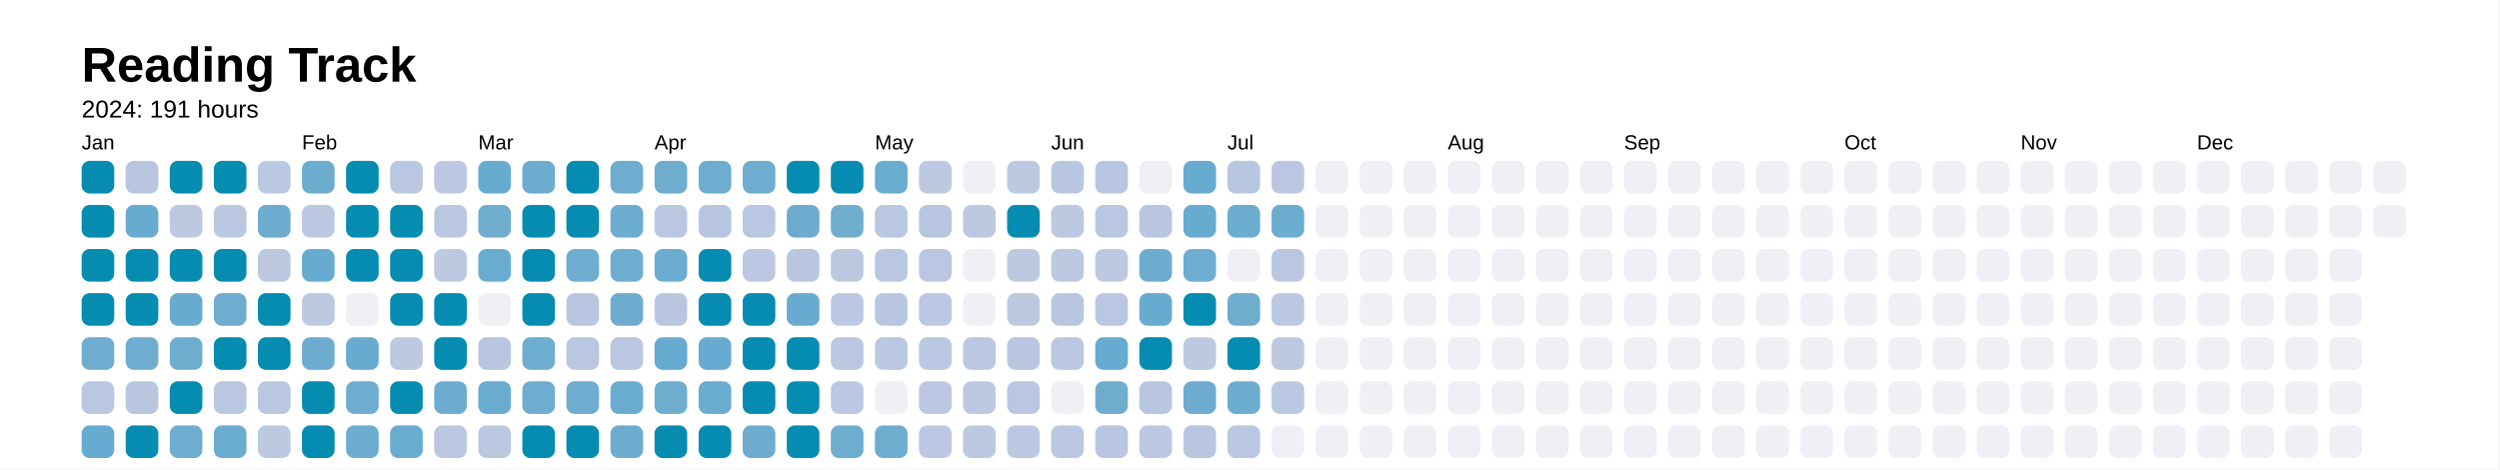
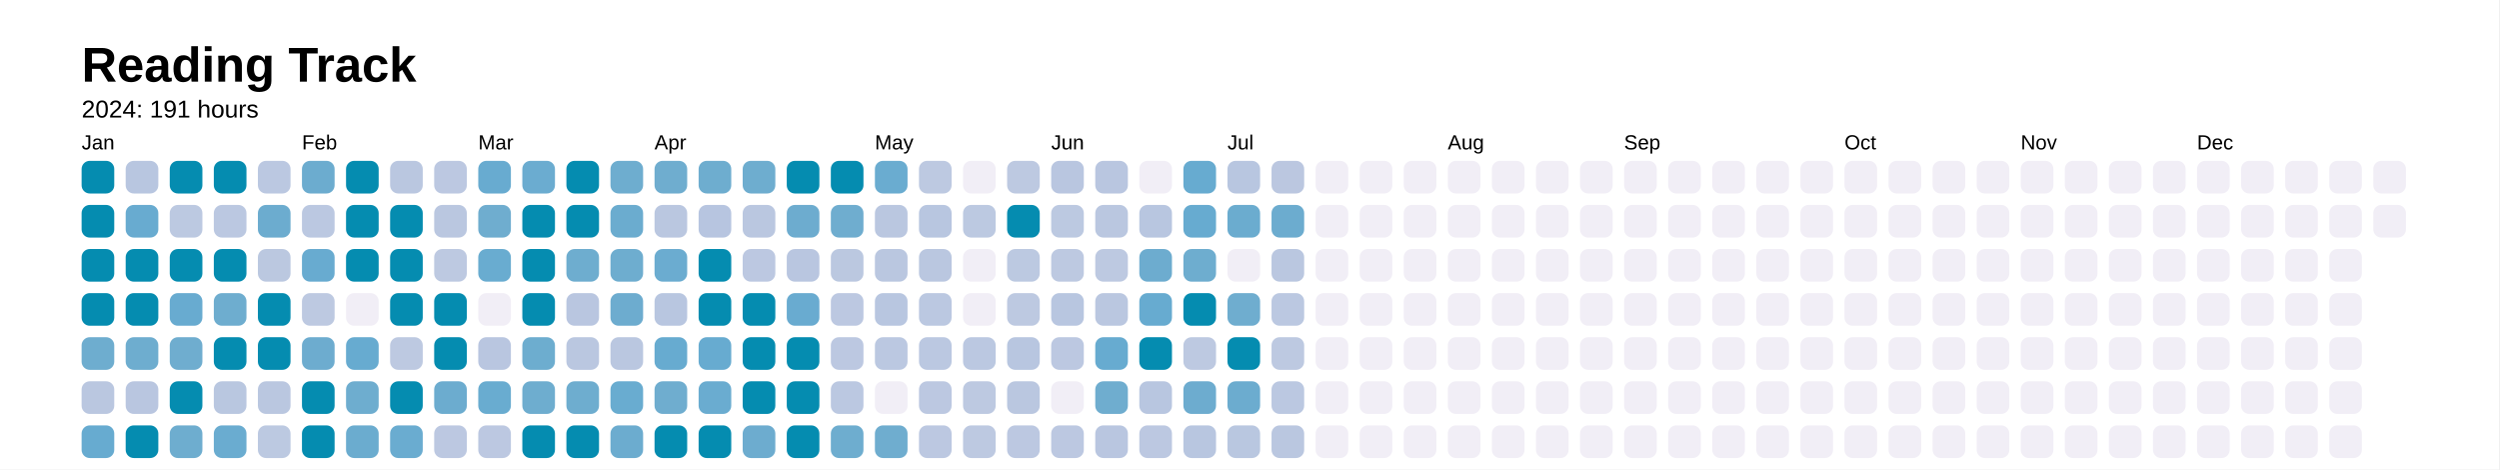
<svg xmlns="http://www.w3.org/2000/svg" baseProfile="full" height="57.5mm" version="1.1" viewBox="0,0,306.2,57.5" width="306.2mm">
  <defs />
  <rect fill="#FFFFFF" height="57.5" width="306.2" x="0" y="0" />
  <text fill="#000000" style="font-size:6px; font-family:Arial; font-weight:bold;" x="10" y="10">Reading Track</text>
  <text fill="#000000" style="font-size:3px; font-family:Arial;" x="10" y="14.4">2024: 191 hours</text>
  <text fill="#000000" style="font-size:2.5px; font-family:Arial" x="10" y="18.3">Jan</text>
  <rect fill="#058cb0" height="4" rx="1" ry="1" width="4" x="10" y="19.7" />
  <rect fill="#058cb0" height="4" rx="1" ry="1" width="4" x="10" y="25.1" />
  <rect fill="#058cb0" height="4" rx="1" ry="1" width="4" x="10" y="30.5" />
  <rect fill="#058cb0" height="4" rx="1" ry="1" width="4" x="10" y="35.9" />
  <rect fill="#6eadcf" height="4" rx="1" ry="1" width="4" x="10" y="41.3" />
  <rect fill="#bac7e0" height="4" rx="1" ry="1" width="4" x="10" y="46.7" />
  <rect fill="#67abd0" height="4" rx="1" ry="1" width="4" x="10" y="52.1" />
  <rect fill="#b8c6e0" height="4" rx="1" ry="1" width="4" x="15.4" y="19.7" />
  <rect fill="#68abd0" height="4" rx="1" ry="1" width="4" x="15.4" y="25.1" />
  <rect fill="#058cb0" height="4" rx="1" ry="1" width="4" x="15.4" y="30.5" />
  <rect fill="#058cb0" height="4" rx="1" ry="1" width="4" x="15.4" y="35.9" />
  <rect fill="#6eadcf" height="4" rx="1" ry="1" width="4" x="15.4" y="41.3" />
  <rect fill="#b9c6e0" height="4" rx="1" ry="1" width="4" x="15.4" y="46.7" />
  <rect fill="#058cb0" height="4" rx="1" ry="1" width="4" x="15.4" y="52.1" />
  <rect fill="#058cb0" height="4" rx="1" ry="1" width="4" x="20.8" y="19.7" />
  <rect fill="#bcc9e1" height="4" rx="1" ry="1" width="4" x="20.8" y="25.1" />
  <rect fill="#058cb0" height="4" rx="1" ry="1" width="4" x="20.8" y="30.5" />
  <rect fill="#68abd0" height="4" rx="1" ry="1" width="4" x="20.8" y="35.9" />
  <rect fill="#6fadcf" height="4" rx="1" ry="1" width="4" x="20.8" y="41.3" />
  <rect fill="#058cb0" height="4" rx="1" ry="1" width="4" x="20.8" y="46.7" />
  <rect fill="#6eadcf" height="4" rx="1" ry="1" width="4" x="20.8" y="52.1" />
  <rect fill="#058cb0" height="4" rx="1" ry="1" width="4" x="26.2" y="19.7" />
  <rect fill="#bbc8e1" height="4" rx="1" ry="1" width="4" x="26.2" y="25.1" />
  <rect fill="#058cb0" height="4" rx="1" ry="1" width="4" x="26.2" y="30.5" />
  <rect fill="#6eadcf" height="4" rx="1" ry="1" width="4" x="26.2" y="35.9" />
  <rect fill="#058cb0" height="4" rx="1" ry="1" width="4" x="26.2" y="41.3" />
  <rect fill="#b9c7e0" height="4" rx="1" ry="1" width="4" x="26.2" y="46.7" />
  <rect fill="#6aacd0" height="4" rx="1" ry="1" width="4" x="26.2" y="52.1" />
  <rect fill="#bbc8e1" height="4" rx="1" ry="1" width="4" x="31.6" y="19.7" />
  <rect fill="#6caccf" height="4" rx="1" ry="1" width="4" x="31.6" y="25.1" />
  <rect fill="#bbc8e0" height="4" rx="1" ry="1" width="4" x="31.6" y="30.5" />
  <rect fill="#058cb0" height="4" rx="1" ry="1" width="4" x="31.6" y="35.9" />
  <rect fill="#058cb0" height="4" rx="1" ry="1" width="4" x="31.6" y="41.3" />
  <rect fill="#bac7e0" height="4" rx="1" ry="1" width="4" x="31.6" y="46.7" />
  <rect fill="#bcc9e1" height="4" rx="1" ry="1" width="4" x="31.6" y="52.1" />
  <text fill="#000000" style="font-size:2.5px; font-family:Arial" x="37.0" y="18.3">Feb</text>
  <rect fill="#6caccf" height="4" rx="1" ry="1" width="4" x="37.0" y="19.7" />
  <rect fill="#bbc8e1" height="4" rx="1" ry="1" width="4" x="37.0" y="25.1" />
  <rect fill="#68abd0" height="4" rx="1" ry="1" width="4" x="37.0" y="30.5" />
  <rect fill="#bdc9e1" height="4" rx="1" ry="1" width="4" x="37.0" y="35.9" />
  <rect fill="#6daccf" height="4" rx="1" ry="1" width="4" x="37.0" y="41.3" />
  <rect fill="#058cb0" height="4" rx="1" ry="1" width="4" x="37.0" y="46.7" />
  <rect fill="#058cb0" height="4" rx="1" ry="1" width="4" x="37.0" y="52.1" />
  <rect fill="#058cb0" height="4" rx="1" ry="1" width="4" x="42.4" y="19.7" />
  <rect fill="#058cb0" height="4" rx="1" ry="1" width="4" x="42.4" y="25.1" />
  <rect fill="#058cb0" height="4" rx="1" ry="1" width="4" x="42.4" y="30.5" />
  <rect fill="#f1eef6" height="4" rx="1" ry="1" width="4" x="42.4" y="35.9" />
  <rect fill="#67abd0" height="4" rx="1" ry="1" width="4" x="42.4" y="41.3" />
  <rect fill="#6eadcf" height="4" rx="1" ry="1" width="4" x="42.4" y="46.7" />
  <rect fill="#6baccf" height="4" rx="1" ry="1" width="4" x="42.4" y="52.1" />
  <rect fill="#bac7e0" height="4" rx="1" ry="1" width="4" x="47.8" y="19.7" />
  <rect fill="#058cb0" height="4" rx="1" ry="1" width="4" x="47.8" y="25.1" />
  <rect fill="#058cb0" height="4" rx="1" ry="1" width="4" x="47.8" y="30.5" />
  <rect fill="#058cb0" height="4" rx="1" ry="1" width="4" x="47.8" y="35.9" />
  <rect fill="#bdc9e1" height="4" rx="1" ry="1" width="4" x="47.8" y="41.3" />
  <rect fill="#058cb0" height="4" rx="1" ry="1" width="4" x="47.8" y="46.7" />
  <rect fill="#6aacd0" height="4" rx="1" ry="1" width="4" x="47.8" y="52.1" />
  <rect fill="#bcc8e1" height="4" rx="1" ry="1" width="4" x="53.2" y="19.7" />
  <rect fill="#bac7e0" height="4" rx="1" ry="1" width="4" x="53.2" y="25.1" />
  <rect fill="#bdc9e1" height="4" rx="1" ry="1" width="4" x="53.2" y="30.5" />
  <rect fill="#058cb0" height="4" rx="1" ry="1" width="4" x="53.2" y="35.9" />
  <rect fill="#058cb0" height="4" rx="1" ry="1" width="4" x="53.2" y="41.3" />
  <rect fill="#6caccf" height="4" rx="1" ry="1" width="4" x="53.2" y="46.7" />
  <rect fill="#bcc8e1" height="4" rx="1" ry="1" width="4" x="53.2" y="52.1" />
  <text fill="#000000" style="font-size:2.5px; font-family:Arial" x="58.6" y="18.3">Mar</text>
  <rect fill="#68abd0" height="4" rx="1" ry="1" width="4" x="58.6" y="19.7" />
  <rect fill="#6fadcf" height="4" rx="1" ry="1" width="4" x="58.6" y="25.1" />
  <rect fill="#69acd0" height="4" rx="1" ry="1" width="4" x="58.6" y="30.5" />
  <rect fill="#f1eef6" height="4" rx="1" ry="1" width="4" x="58.6" y="35.9" />
  <rect fill="#b9c6e0" height="4" rx="1" ry="1" width="4" x="58.6" y="41.3" />
  <rect fill="#69acd0" height="4" rx="1" ry="1" width="4" x="58.6" y="46.7" />
  <rect fill="#bcc8e1" height="4" rx="1" ry="1" width="4" x="58.6" y="52.1" />
  <rect fill="#6bacd0" height="4" rx="1" ry="1" width="4" x="64" y="19.7" />
  <rect fill="#058cb0" height="4" rx="1" ry="1" width="4" x="64" y="25.1" />
  <rect fill="#058cb0" height="4" rx="1" ry="1" width="4" x="64" y="30.5" />
  <rect fill="#058cb0" height="4" rx="1" ry="1" width="4" x="64" y="35.9" />
  <rect fill="#6dadcf" height="4" rx="1" ry="1" width="4" x="64" y="41.3" />
  <rect fill="#6eadcf" height="4" rx="1" ry="1" width="4" x="64" y="46.7" />
  <rect fill="#058cb0" height="4" rx="1" ry="1" width="4" x="64" y="52.1" />
  <rect fill="#058cb0" height="4" rx="1" ry="1" width="4" x="69.4" y="19.7" />
  <rect fill="#058cb0" height="4" rx="1" ry="1" width="4" x="69.4" y="25.1" />
  <rect fill="#6eadcf" height="4" rx="1" ry="1" width="4" x="69.4" y="30.5" />
  <rect fill="#b9c6e0" height="4" rx="1" ry="1" width="4" x="69.4" y="35.9" />
  <rect fill="#bac7e0" height="4" rx="1" ry="1" width="4" x="69.4" y="41.3" />
  <rect fill="#6eadcf" height="4" rx="1" ry="1" width="4" x="69.4" y="46.7" />
  <rect fill="#058cb0" height="4" rx="1" ry="1" width="4" x="69.4" y="52.1" />
  <rect fill="#6eadcf" height="4" rx="1" ry="1" width="4" x="74.8" y="19.7" />
  <rect fill="#6baccf" height="4" rx="1" ry="1" width="4" x="74.8" y="25.1" />
  <rect fill="#6eadcf" height="4" rx="1" ry="1" width="4" x="74.8" y="30.5" />
  <rect fill="#6daccf" height="4" rx="1" ry="1" width="4" x="74.8" y="35.9" />
  <rect fill="#bac7e0" height="4" rx="1" ry="1" width="4" x="74.8" y="41.3" />
  <rect fill="#69acd0" height="4" rx="1" ry="1" width="4" x="74.8" y="46.7" />
  <rect fill="#6caccf" height="4" rx="1" ry="1" width="4" x="74.8" y="52.1" />
  <text fill="#000000" style="font-size:2.5px; font-family:Arial" x="80.2" y="18.3">Apr</text>
  <rect fill="#6fadcf" height="4" rx="1" ry="1" width="4" x="80.2" y="19.7" />
  <rect fill="#bac7e0" height="4" rx="1" ry="1" width="4" x="80.2" y="25.1" />
  <rect fill="#6bacd0" height="4" rx="1" ry="1" width="4" x="80.2" y="30.5" />
  <rect fill="#b8c6e0" height="4" rx="1" ry="1" width="4" x="80.2" y="35.9" />
  <rect fill="#67abd0" height="4" rx="1" ry="1" width="4" x="80.2" y="41.3" />
  <rect fill="#6fadcf" height="4" rx="1" ry="1" width="4" x="80.2" y="46.7" />
  <rect fill="#058cb0" height="4" rx="1" ry="1" width="4" x="80.2" y="52.1" />
  <rect fill="#6eadcf" height="4" rx="1" ry="1" width="4" x="85.6" y="19.7" />
  <rect fill="#b7c5e0" height="4" rx="1" ry="1" width="4" x="85.6" y="25.1" />
  <rect fill="#058cb0" height="4" rx="1" ry="1" width="4" x="85.6" y="30.5" />
  <rect fill="#058cb0" height="4" rx="1" ry="1" width="4" x="85.6" y="35.9" />
  <rect fill="#67abd0" height="4" rx="1" ry="1" width="4" x="85.6" y="41.3" />
  <rect fill="#6aacd0" height="4" rx="1" ry="1" width="4" x="85.6" y="46.7" />
  <rect fill="#058cb0" height="4" rx="1" ry="1" width="4" x="85.6" y="52.1" />
  <rect fill="#6eadcf" height="4" rx="1" ry="1" width="4" x="91" y="19.7" />
  <rect fill="#bac7e0" height="4" rx="1" ry="1" width="4" x="91" y="25.1" />
  <rect fill="#bcc8e1" height="4" rx="1" ry="1" width="4" x="91" y="30.5" />
  <rect fill="#058cb0" height="4" rx="1" ry="1" width="4" x="91" y="35.9" />
  <rect fill="#058cb0" height="4" rx="1" ry="1" width="4" x="91" y="41.3" />
  <rect fill="#058cb0" height="4" rx="1" ry="1" width="4" x="91" y="46.7" />
  <rect fill="#6daccf" height="4" rx="1" ry="1" width="4" x="91" y="52.1" />
  <rect fill="#058cb0" height="4" rx="1" ry="1" width="4" x="96.4" y="19.7" />
  <rect fill="#6daccf" height="4" rx="1" ry="1" width="4" x="96.4" y="25.1" />
  <rect fill="#b9c6e0" height="4" rx="1" ry="1" width="4" x="96.4" y="30.5" />
  <rect fill="#69abd0" height="4" rx="1" ry="1" width="4" x="96.4" y="35.9" />
  <rect fill="#058cb0" height="4" rx="1" ry="1" width="4" x="96.4" y="41.3" />
  <rect fill="#058cb0" height="4" rx="1" ry="1" width="4" x="96.4" y="46.7" />
  <rect fill="#058cb0" height="4" rx="1" ry="1" width="4" x="96.4" y="52.1" />
  <rect fill="#058cb0" height="4" rx="1" ry="1" width="4" x="101.8" y="19.7" />
  <rect fill="#6fadcf" height="4" rx="1" ry="1" width="4" x="101.8" y="25.1" />
  <rect fill="#bbc8e0" height="4" rx="1" ry="1" width="4" x="101.8" y="30.5" />
  <rect fill="#bcc8e1" height="4" rx="1" ry="1" width="4" x="101.8" y="35.9" />
  <rect fill="#bcc8e1" height="4" rx="1" ry="1" width="4" x="101.8" y="41.3" />
  <rect fill="#bbc8e1" height="4" rx="1" ry="1" width="4" x="101.8" y="46.7" />
  <rect fill="#6eadcf" height="4" rx="1" ry="1" width="4" x="101.8" y="52.1" />
  <text fill="#000000" style="font-size:2.5px; font-family:Arial" x="107.2" y="18.3">May</text>
  <rect fill="#6aacd0" height="4" rx="1" ry="1" width="4" x="107.2" y="19.7" />
  <rect fill="#bac7e0" height="4" rx="1" ry="1" width="4" x="107.2" y="25.1" />
  <rect fill="#bac7e0" height="4" rx="1" ry="1" width="4" x="107.2" y="30.5" />
  <rect fill="#b8c6e0" height="4" rx="1" ry="1" width="4" x="107.2" y="35.9" />
  <rect fill="#bbc8e1" height="4" rx="1" ry="1" width="4" x="107.2" y="41.3" />
  <rect fill="#f1eef6" height="4" rx="1" ry="1" width="4" x="107.2" y="46.7" />
  <rect fill="#6fadcf" height="4" rx="1" ry="1" width="4" x="107.2" y="52.1" />
  <rect fill="#bdc9e1" height="4" rx="1" ry="1" width="4" x="112.6" y="19.7" />
  <rect fill="#b8c6e0" height="4" rx="1" ry="1" width="4" x="112.6" y="25.1" />
  <rect fill="#bac7e0" height="4" rx="1" ry="1" width="4" x="112.6" y="30.5" />
  <rect fill="#bbc8e1" height="4" rx="1" ry="1" width="4" x="112.6" y="35.9" />
  <rect fill="#bbc8e1" height="4" rx="1" ry="1" width="4" x="112.6" y="41.3" />
  <rect fill="#bcc8e1" height="4" rx="1" ry="1" width="4" x="112.6" y="46.7" />
  <rect fill="#bcc8e1" height="4" rx="1" ry="1" width="4" x="112.6" y="52.1" />
  <rect fill="#f1eef6" height="4" rx="1" ry="1" width="4" x="118" y="19.7" />
  <rect fill="#bcc9e1" height="4" rx="1" ry="1" width="4" x="118" y="25.1" />
  <rect fill="#f1eef6" height="4" rx="1" ry="1" width="4" x="118" y="30.5" />
  <rect fill="#f1eef6" height="4" rx="1" ry="1" width="4" x="118" y="35.9" />
  <rect fill="#bbc8e1" height="4" rx="1" ry="1" width="4" x="118" y="41.3" />
  <rect fill="#bdc9e1" height="4" rx="1" ry="1" width="4" x="118" y="46.7" />
  <rect fill="#bdc9e1" height="4" rx="1" ry="1" width="4" x="118" y="52.1" />
  <rect fill="#bdc9e1" height="4" rx="1" ry="1" width="4" x="123.4" y="19.7" />
  <rect fill="#058cb0" height="4" rx="1" ry="1" width="4" x="123.4" y="25.1" />
  <rect fill="#bcc9e1" height="4" rx="1" ry="1" width="4" x="123.4" y="30.5" />
  <rect fill="#bdc9e1" height="4" rx="1" ry="1" width="4" x="123.4" y="35.9" />
  <rect fill="#b8c6e0" height="4" rx="1" ry="1" width="4" x="123.4" y="41.3" />
  <rect fill="#bac7e0" height="4" rx="1" ry="1" width="4" x="123.4" y="46.7" />
  <rect fill="#bcc8e1" height="4" rx="1" ry="1" width="4" x="123.4" y="52.1" />
  <text fill="#000000" style="font-size:2.5px; font-family:Arial" x="128.8" y="18.3">Jun</text>
  <rect fill="#b9c6e0" height="4" rx="1" ry="1" width="4" x="128.8" y="19.7" />
  <rect fill="#bcc9e1" height="4" rx="1" ry="1" width="4" x="128.8" y="25.1" />
  <rect fill="#bdc9e1" height="4" rx="1" ry="1" width="4" x="128.8" y="30.5" />
  <rect fill="#b8c6e0" height="4" rx="1" ry="1" width="4" x="128.8" y="35.9" />
  <rect fill="#bcc8e1" height="4" rx="1" ry="1" width="4" x="128.8" y="41.3" />
  <rect fill="#f1eef6" height="4" rx="1" ry="1" width="4" x="128.8" y="46.7" />
  <rect fill="#bcc8e1" height="4" rx="1" ry="1" width="4" x="128.8" y="52.1" />
  <rect fill="#b9c6e0" height="4" rx="1" ry="1" width="4" x="134.2" y="19.7" />
  <rect fill="#bac7e0" height="4" rx="1" ry="1" width="4" x="134.2" y="25.1" />
  <rect fill="#bdc9e1" height="4" rx="1" ry="1" width="4" x="134.2" y="30.5" />
  <rect fill="#bac7e0" height="4" rx="1" ry="1" width="4" x="134.2" y="35.9" />
  <rect fill="#67abd0" height="4" rx="1" ry="1" width="4" x="134.2" y="41.3" />
  <rect fill="#6fadcf" height="4" rx="1" ry="1" width="4" x="134.2" y="46.7" />
  <rect fill="#b9c6e0" height="4" rx="1" ry="1" width="4" x="134.2" y="52.1" />
  <rect fill="#f1eef6" height="4" rx="1" ry="1" width="4" x="139.6" y="19.7" />
  <rect fill="#b8c6e0" height="4" rx="1" ry="1" width="4" x="139.6" y="25.1" />
  <rect fill="#6daccf" height="4" rx="1" ry="1" width="4" x="139.6" y="30.5" />
  <rect fill="#67abd0" height="4" rx="1" ry="1" width="4" x="139.6" y="35.9" />
  <rect fill="#058cb0" height="4" rx="1" ry="1" width="4" x="139.6" y="41.3" />
  <rect fill="#b8c6e0" height="4" rx="1" ry="1" width="4" x="139.6" y="46.7" />
  <rect fill="#bcc8e1" height="4" rx="1" ry="1" width="4" x="139.6" y="52.1" />
  <rect fill="#67abd0" height="4" rx="1" ry="1" width="4" x="145" y="19.7" />
  <rect fill="#67abd0" height="4" rx="1" ry="1" width="4" x="145" y="25.1" />
  <rect fill="#6eadcf" height="4" rx="1" ry="1" width="4" x="145" y="30.5" />
  <rect fill="#058cb0" height="4" rx="1" ry="1" width="4" x="145" y="35.9" />
  <rect fill="#bdc9e1" height="4" rx="1" ry="1" width="4" x="145" y="41.3" />
  <rect fill="#6daccf" height="4" rx="1" ry="1" width="4" x="145" y="46.7" />
  <rect fill="#b8c6e0" height="4" rx="1" ry="1" width="4" x="145" y="52.1" />
  <text fill="#000000" style="font-size:2.5px; font-family:Arial" x="150.4" y="18.3">Jul</text>
  <rect fill="#b8c6e0" height="4" rx="1" ry="1" width="4" x="150.4" y="19.7" />
  <rect fill="#6baccf" height="4" rx="1" ry="1" width="4" x="150.4" y="25.1" />
  <rect fill="#f1eef6" height="4" rx="1" ry="1" width="4" x="150.4" y="30.5" />
  <rect fill="#6fadcf" height="4" rx="1" ry="1" width="4" x="150.4" y="35.9" />
  <rect fill="#058cb0" height="4" rx="1" ry="1" width="4" x="150.4" y="41.3" />
  <rect fill="#6caccf" height="4" rx="1" ry="1" width="4" x="150.4" y="46.7" />
  <rect fill="#b9c7e0" height="4" rx="1" ry="1" width="4" x="150.4" y="52.1" />
  <rect fill="#bbc7e0" height="4" rx="1" ry="1" width="4" x="155.8" y="19.7" />
  <rect fill="#6caccf" height="4" rx="1" ry="1" width="4" x="155.8" y="25.1" />
  <rect fill="#bac7e0" height="4" rx="1" ry="1" width="4" x="155.8" y="30.5" />
  <rect fill="#bbc8e1" height="4" rx="1" ry="1" width="4" x="155.8" y="35.9" />
  <rect fill="#bdc9e1" height="4" rx="1" ry="1" width="4" x="155.8" y="41.3" />
  <rect fill="#bbc8e1" height="4" rx="1" ry="1" width="4" x="155.8" y="46.7" />
-   <rect fill="#f1eef6" height="4" rx="1" ry="1" width="4" x="155.8" y="52.1" />
+   <rect fill="#bac7e0" height="4" rx="1" ry="1" width="4" x="155.8" y="52.1" />
  <rect fill="#f1eef6" height="4" rx="1" ry="1" width="4" x="161.2" y="19.7" />
  <rect fill="#f1eef6" height="4" rx="1" ry="1" width="4" x="161.2" y="25.1" />
  <rect fill="#f1eef6" height="4" rx="1" ry="1" width="4" x="161.2" y="30.5" />
  <rect fill="#f1eef6" height="4" rx="1" ry="1" width="4" x="161.2" y="35.9" />
  <rect fill="#f1eef6" height="4" rx="1" ry="1" width="4" x="161.2" y="41.3" />
  <rect fill="#f1eef6" height="4" rx="1" ry="1" width="4" x="161.2" y="46.7" />
  <rect fill="#f1eef6" height="4" rx="1" ry="1" width="4" x="161.2" y="52.1" />
  <rect fill="#f1eef6" height="4" rx="1" ry="1" width="4" x="166.6" y="19.7" />
  <rect fill="#f1eef6" height="4" rx="1" ry="1" width="4" x="166.6" y="25.1" />
  <rect fill="#f1eef6" height="4" rx="1" ry="1" width="4" x="166.6" y="30.5" />
  <rect fill="#f1eef6" height="4" rx="1" ry="1" width="4" x="166.6" y="35.9" />
  <rect fill="#f1eef6" height="4" rx="1" ry="1" width="4" x="166.6" y="41.3" />
  <rect fill="#f1eef6" height="4" rx="1" ry="1" width="4" x="166.6" y="46.7" />
  <rect fill="#f1eef6" height="4" rx="1" ry="1" width="4" x="166.6" y="52.1" />
  <rect fill="#f1eef6" height="4" rx="1" ry="1" width="4" x="172" y="19.7" />
  <rect fill="#f1eef6" height="4" rx="1" ry="1" width="4" x="172" y="25.1" />
  <rect fill="#f1eef6" height="4" rx="1" ry="1" width="4" x="172" y="30.5" />
  <rect fill="#f1eef6" height="4" rx="1" ry="1" width="4" x="172" y="35.9" />
  <rect fill="#f1eef6" height="4" rx="1" ry="1" width="4" x="172" y="41.3" />
  <rect fill="#f1eef6" height="4" rx="1" ry="1" width="4" x="172" y="46.7" />
  <rect fill="#f1eef6" height="4" rx="1" ry="1" width="4" x="172" y="52.1" />
  <text fill="#000000" style="font-size:2.5px; font-family:Arial" x="177.4" y="18.3">Aug</text>
  <rect fill="#f1eef6" height="4" rx="1" ry="1" width="4" x="177.4" y="19.7" />
  <rect fill="#f1eef6" height="4" rx="1" ry="1" width="4" x="177.4" y="25.1" />
  <rect fill="#f1eef6" height="4" rx="1" ry="1" width="4" x="177.4" y="30.5" />
  <rect fill="#f1eef6" height="4" rx="1" ry="1" width="4" x="177.4" y="35.9" />
  <rect fill="#f1eef6" height="4" rx="1" ry="1" width="4" x="177.4" y="41.3" />
  <rect fill="#f1eef6" height="4" rx="1" ry="1" width="4" x="177.4" y="46.7" />
  <rect fill="#f1eef6" height="4" rx="1" ry="1" width="4" x="177.4" y="52.1" />
  <rect fill="#f1eef6" height="4" rx="1" ry="1" width="4" x="182.8" y="19.7" />
  <rect fill="#f1eef6" height="4" rx="1" ry="1" width="4" x="182.8" y="25.1" />
  <rect fill="#f1eef6" height="4" rx="1" ry="1" width="4" x="182.8" y="30.5" />
  <rect fill="#f1eef6" height="4" rx="1" ry="1" width="4" x="182.8" y="35.9" />
  <rect fill="#f1eef6" height="4" rx="1" ry="1" width="4" x="182.8" y="41.3" />
  <rect fill="#f1eef6" height="4" rx="1" ry="1" width="4" x="182.8" y="46.7" />
  <rect fill="#f1eef6" height="4" rx="1" ry="1" width="4" x="182.8" y="52.1" />
  <rect fill="#f1eef6" height="4" rx="1" ry="1" width="4" x="188.2" y="19.7" />
  <rect fill="#f1eef6" height="4" rx="1" ry="1" width="4" x="188.2" y="25.1" />
  <rect fill="#f1eef6" height="4" rx="1" ry="1" width="4" x="188.2" y="30.5" />
  <rect fill="#f1eef6" height="4" rx="1" ry="1" width="4" x="188.2" y="35.9" />
  <rect fill="#f1eef6" height="4" rx="1" ry="1" width="4" x="188.2" y="41.3" />
  <rect fill="#f1eef6" height="4" rx="1" ry="1" width="4" x="188.2" y="46.7" />
  <rect fill="#f1eef6" height="4" rx="1" ry="1" width="4" x="188.2" y="52.1" />
  <rect fill="#f1eef6" height="4" rx="1" ry="1" width="4" x="193.6" y="19.7" />
  <rect fill="#f1eef6" height="4" rx="1" ry="1" width="4" x="193.6" y="25.1" />
  <rect fill="#f1eef6" height="4" rx="1" ry="1" width="4" x="193.6" y="30.5" />
  <rect fill="#f1eef6" height="4" rx="1" ry="1" width="4" x="193.6" y="35.9" />
  <rect fill="#f1eef6" height="4" rx="1" ry="1" width="4" x="193.6" y="41.3" />
  <rect fill="#f1eef6" height="4" rx="1" ry="1" width="4" x="193.6" y="46.7" />
  <rect fill="#f1eef6" height="4" rx="1" ry="1" width="4" x="193.6" y="52.1" />
  <text fill="#000000" style="font-size:2.5px; font-family:Arial" x="199" y="18.3">Sep</text>
  <rect fill="#f1eef6" height="4" rx="1" ry="1" width="4" x="199" y="19.7" />
  <rect fill="#f1eef6" height="4" rx="1" ry="1" width="4" x="199" y="25.1" />
  <rect fill="#f1eef6" height="4" rx="1" ry="1" width="4" x="199" y="30.5" />
  <rect fill="#f1eef6" height="4" rx="1" ry="1" width="4" x="199" y="35.9" />
  <rect fill="#f1eef6" height="4" rx="1" ry="1" width="4" x="199" y="41.3" />
  <rect fill="#f1eef6" height="4" rx="1" ry="1" width="4" x="199" y="46.7" />
  <rect fill="#f1eef6" height="4" rx="1" ry="1" width="4" x="199" y="52.1" />
  <rect fill="#f1eef6" height="4" rx="1" ry="1" width="4" x="204.4" y="19.7" />
  <rect fill="#f1eef6" height="4" rx="1" ry="1" width="4" x="204.4" y="25.1" />
  <rect fill="#f1eef6" height="4" rx="1" ry="1" width="4" x="204.4" y="30.5" />
  <rect fill="#f1eef6" height="4" rx="1" ry="1" width="4" x="204.4" y="35.9" />
  <rect fill="#f1eef6" height="4" rx="1" ry="1" width="4" x="204.4" y="41.3" />
  <rect fill="#f1eef6" height="4" rx="1" ry="1" width="4" x="204.4" y="46.7" />
  <rect fill="#f1eef6" height="4" rx="1" ry="1" width="4" x="204.4" y="52.1" />
  <rect fill="#f1eef6" height="4" rx="1" ry="1" width="4" x="209.8" y="19.7" />
  <rect fill="#f1eef6" height="4" rx="1" ry="1" width="4" x="209.8" y="25.1" />
  <rect fill="#f1eef6" height="4" rx="1" ry="1" width="4" x="209.8" y="30.5" />
  <rect fill="#f1eef6" height="4" rx="1" ry="1" width="4" x="209.8" y="35.9" />
  <rect fill="#f1eef6" height="4" rx="1" ry="1" width="4" x="209.8" y="41.3" />
  <rect fill="#f1eef6" height="4" rx="1" ry="1" width="4" x="209.8" y="46.7" />
  <rect fill="#f1eef6" height="4" rx="1" ry="1" width="4" x="209.8" y="52.1" />
  <rect fill="#f1eef6" height="4" rx="1" ry="1" width="4" x="215.2" y="19.7" />
  <rect fill="#f1eef6" height="4" rx="1" ry="1" width="4" x="215.2" y="25.1" />
  <rect fill="#f1eef6" height="4" rx="1" ry="1" width="4" x="215.2" y="30.5" />
  <rect fill="#f1eef6" height="4" rx="1" ry="1" width="4" x="215.2" y="35.9" />
  <rect fill="#f1eef6" height="4" rx="1" ry="1" width="4" x="215.2" y="41.3" />
  <rect fill="#f1eef6" height="4" rx="1" ry="1" width="4" x="215.2" y="46.7" />
  <rect fill="#f1eef6" height="4" rx="1" ry="1" width="4" x="215.2" y="52.1" />
  <rect fill="#f1eef6" height="4" rx="1" ry="1" width="4" x="220.6" y="19.7" />
  <rect fill="#f1eef6" height="4" rx="1" ry="1" width="4" x="220.6" y="25.1" />
  <rect fill="#f1eef6" height="4" rx="1" ry="1" width="4" x="220.6" y="30.5" />
  <rect fill="#f1eef6" height="4" rx="1" ry="1" width="4" x="220.6" y="35.9" />
  <rect fill="#f1eef6" height="4" rx="1" ry="1" width="4" x="220.6" y="41.3" />
  <rect fill="#f1eef6" height="4" rx="1" ry="1" width="4" x="220.6" y="46.7" />
  <rect fill="#f1eef6" height="4" rx="1" ry="1" width="4" x="220.6" y="52.1" />
  <text fill="#000000" style="font-size:2.5px; font-family:Arial" x="226" y="18.3">Oct</text>
  <rect fill="#f1eef6" height="4" rx="1" ry="1" width="4" x="226" y="19.7" />
  <rect fill="#f1eef6" height="4" rx="1" ry="1" width="4" x="226" y="25.1" />
  <rect fill="#f1eef6" height="4" rx="1" ry="1" width="4" x="226" y="30.5" />
  <rect fill="#f1eef6" height="4" rx="1" ry="1" width="4" x="226" y="35.9" />
  <rect fill="#f1eef6" height="4" rx="1" ry="1" width="4" x="226" y="41.3" />
  <rect fill="#f1eef6" height="4" rx="1" ry="1" width="4" x="226" y="46.7" />
  <rect fill="#f1eef6" height="4" rx="1" ry="1" width="4" x="226" y="52.1" />
  <rect fill="#f1eef6" height="4" rx="1" ry="1" width="4" x="231.4" y="19.7" />
  <rect fill="#f1eef6" height="4" rx="1" ry="1" width="4" x="231.4" y="25.1" />
  <rect fill="#f1eef6" height="4" rx="1" ry="1" width="4" x="231.4" y="30.5" />
  <rect fill="#f1eef6" height="4" rx="1" ry="1" width="4" x="231.4" y="35.9" />
  <rect fill="#f1eef6" height="4" rx="1" ry="1" width="4" x="231.4" y="41.3" />
  <rect fill="#f1eef6" height="4" rx="1" ry="1" width="4" x="231.4" y="46.7" />
  <rect fill="#f1eef6" height="4" rx="1" ry="1" width="4" x="231.4" y="52.1" />
  <rect fill="#f1eef6" height="4" rx="1" ry="1" width="4" x="236.8" y="19.7" />
  <rect fill="#f1eef6" height="4" rx="1" ry="1" width="4" x="236.8" y="25.1" />
  <rect fill="#f1eef6" height="4" rx="1" ry="1" width="4" x="236.8" y="30.5" />
  <rect fill="#f1eef6" height="4" rx="1" ry="1" width="4" x="236.8" y="35.9" />
  <rect fill="#f1eef6" height="4" rx="1" ry="1" width="4" x="236.8" y="41.3" />
  <rect fill="#f1eef6" height="4" rx="1" ry="1" width="4" x="236.8" y="46.7" />
  <rect fill="#f1eef6" height="4" rx="1" ry="1" width="4" x="236.8" y="52.1" />
  <rect fill="#f1eef6" height="4" rx="1" ry="1" width="4" x="242.2" y="19.7" />
  <rect fill="#f1eef6" height="4" rx="1" ry="1" width="4" x="242.2" y="25.1" />
  <rect fill="#f1eef6" height="4" rx="1" ry="1" width="4" x="242.2" y="30.5" />
  <rect fill="#f1eef6" height="4" rx="1" ry="1" width="4" x="242.2" y="35.9" />
  <rect fill="#f1eef6" height="4" rx="1" ry="1" width="4" x="242.2" y="41.3" />
  <rect fill="#f1eef6" height="4" rx="1" ry="1" width="4" x="242.2" y="46.7" />
  <rect fill="#f1eef6" height="4" rx="1" ry="1" width="4" x="242.2" y="52.1" />
  <text fill="#000000" style="font-size:2.5px; font-family:Arial" x="247.6" y="18.3">Nov</text>
  <rect fill="#f1eef6" height="4" rx="1" ry="1" width="4" x="247.6" y="19.7" />
  <rect fill="#f1eef6" height="4" rx="1" ry="1" width="4" x="247.6" y="25.1" />
  <rect fill="#f1eef6" height="4" rx="1" ry="1" width="4" x="247.6" y="30.5" />
  <rect fill="#f1eef6" height="4" rx="1" ry="1" width="4" x="247.6" y="35.9" />
  <rect fill="#f1eef6" height="4" rx="1" ry="1" width="4" x="247.6" y="41.3" />
  <rect fill="#f1eef6" height="4" rx="1" ry="1" width="4" x="247.6" y="46.7" />
  <rect fill="#f1eef6" height="4" rx="1" ry="1" width="4" x="247.6" y="52.1" />
  <rect fill="#f1eef6" height="4" rx="1" ry="1" width="4" x="253" y="19.7" />
  <rect fill="#f1eef6" height="4" rx="1" ry="1" width="4" x="253" y="25.1" />
  <rect fill="#f1eef6" height="4" rx="1" ry="1" width="4" x="253" y="30.5" />
  <rect fill="#f1eef6" height="4" rx="1" ry="1" width="4" x="253" y="35.9" />
  <rect fill="#f1eef6" height="4" rx="1" ry="1" width="4" x="253" y="41.3" />
  <rect fill="#f1eef6" height="4" rx="1" ry="1" width="4" x="253" y="46.7" />
  <rect fill="#f1eef6" height="4" rx="1" ry="1" width="4" x="253" y="52.1" />
  <rect fill="#f1eef6" height="4" rx="1" ry="1" width="4" x="258.4" y="19.7" />
  <rect fill="#f1eef6" height="4" rx="1" ry="1" width="4" x="258.4" y="25.1" />
  <rect fill="#f1eef6" height="4" rx="1" ry="1" width="4" x="258.4" y="30.5" />
  <rect fill="#f1eef6" height="4" rx="1" ry="1" width="4" x="258.4" y="35.9" />
  <rect fill="#f1eef6" height="4" rx="1" ry="1" width="4" x="258.4" y="41.3" />
  <rect fill="#f1eef6" height="4" rx="1" ry="1" width="4" x="258.4" y="46.7" />
  <rect fill="#f1eef6" height="4" rx="1" ry="1" width="4" x="258.4" y="52.1" />
  <rect fill="#f1eef6" height="4" rx="1" ry="1" width="4" x="263.8" y="19.7" />
  <rect fill="#f1eef6" height="4" rx="1" ry="1" width="4" x="263.8" y="25.1" />
  <rect fill="#f1eef6" height="4" rx="1" ry="1" width="4" x="263.8" y="30.5" />
  <rect fill="#f1eef6" height="4" rx="1" ry="1" width="4" x="263.8" y="35.9" />
  <rect fill="#f1eef6" height="4" rx="1" ry="1" width="4" x="263.8" y="41.3" />
  <rect fill="#f1eef6" height="4" rx="1" ry="1" width="4" x="263.8" y="46.7" />
  <rect fill="#f1eef6" height="4" rx="1" ry="1" width="4" x="263.8" y="52.1" />
  <text fill="#000000" style="font-size:2.5px; font-family:Arial" x="269.2" y="18.3">Dec</text>
  <rect fill="#f1eef6" height="4" rx="1" ry="1" width="4" x="269.2" y="19.7" />
  <rect fill="#f1eef6" height="4" rx="1" ry="1" width="4" x="269.2" y="25.1" />
  <rect fill="#f1eef6" height="4" rx="1" ry="1" width="4" x="269.2" y="30.5" />
  <rect fill="#f1eef6" height="4" rx="1" ry="1" width="4" x="269.2" y="35.9" />
  <rect fill="#f1eef6" height="4" rx="1" ry="1" width="4" x="269.2" y="41.3" />
  <rect fill="#f1eef6" height="4" rx="1" ry="1" width="4" x="269.2" y="46.7" />
  <rect fill="#f1eef6" height="4" rx="1" ry="1" width="4" x="269.2" y="52.1" />
  <rect fill="#f1eef6" height="4" rx="1" ry="1" width="4" x="274.6" y="19.7" />
  <rect fill="#f1eef6" height="4" rx="1" ry="1" width="4" x="274.6" y="25.1" />
  <rect fill="#f1eef6" height="4" rx="1" ry="1" width="4" x="274.6" y="30.5" />
  <rect fill="#f1eef6" height="4" rx="1" ry="1" width="4" x="274.6" y="35.9" />
  <rect fill="#f1eef6" height="4" rx="1" ry="1" width="4" x="274.6" y="41.3" />
  <rect fill="#f1eef6" height="4" rx="1" ry="1" width="4" x="274.6" y="46.7" />
  <rect fill="#f1eef6" height="4" rx="1" ry="1" width="4" x="274.6" y="52.1" />
  <rect fill="#f1eef6" height="4" rx="1" ry="1" width="4" x="280" y="19.7" />
  <rect fill="#f1eef6" height="4" rx="1" ry="1" width="4" x="280" y="25.1" />
  <rect fill="#f1eef6" height="4" rx="1" ry="1" width="4" x="280" y="30.5" />
  <rect fill="#f1eef6" height="4" rx="1" ry="1" width="4" x="280" y="35.9" />
  <rect fill="#f1eef6" height="4" rx="1" ry="1" width="4" x="280" y="41.3" />
  <rect fill="#f1eef6" height="4" rx="1" ry="1" width="4" x="280" y="46.7" />
  <rect fill="#f1eef6" height="4" rx="1" ry="1" width="4" x="280" y="52.1" />
  <rect fill="#f1eef6" height="4" rx="1" ry="1" width="4" x="285.4" y="19.7" />
  <rect fill="#f1eef6" height="4" rx="1" ry="1" width="4" x="285.4" y="25.1" />
  <rect fill="#f1eef6" height="4" rx="1" ry="1" width="4" x="285.4" y="30.5" />
  <rect fill="#f1eef6" height="4" rx="1" ry="1" width="4" x="285.4" y="35.9" />
  <rect fill="#f1eef6" height="4" rx="1" ry="1" width="4" x="285.4" y="41.3" />
  <rect fill="#f1eef6" height="4" rx="1" ry="1" width="4" x="285.4" y="46.7" />
  <rect fill="#f1eef6" height="4" rx="1" ry="1" width="4" x="285.4" y="52.1" />
  <rect fill="#f1eef6" height="4" rx="1" ry="1" width="4" x="290.8" y="19.7" />
  <rect fill="#f1eef6" height="4" rx="1" ry="1" width="4" x="290.8" y="25.1" />
</svg>
